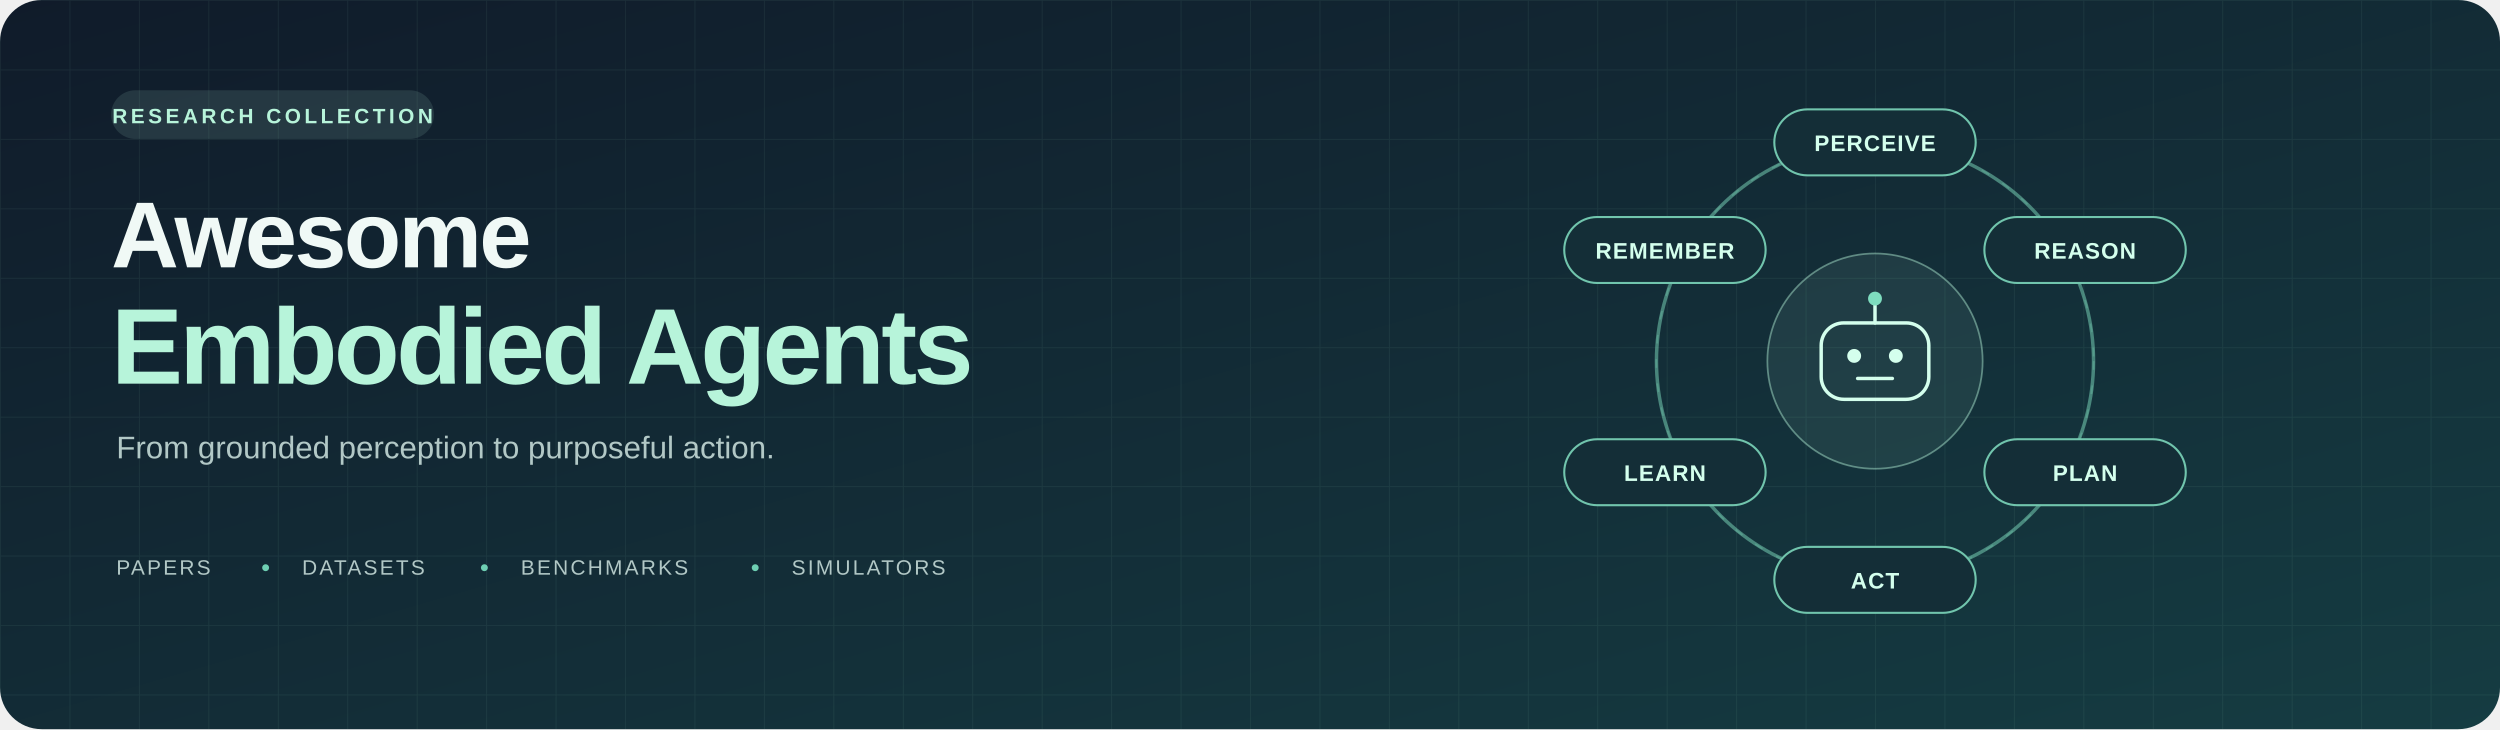
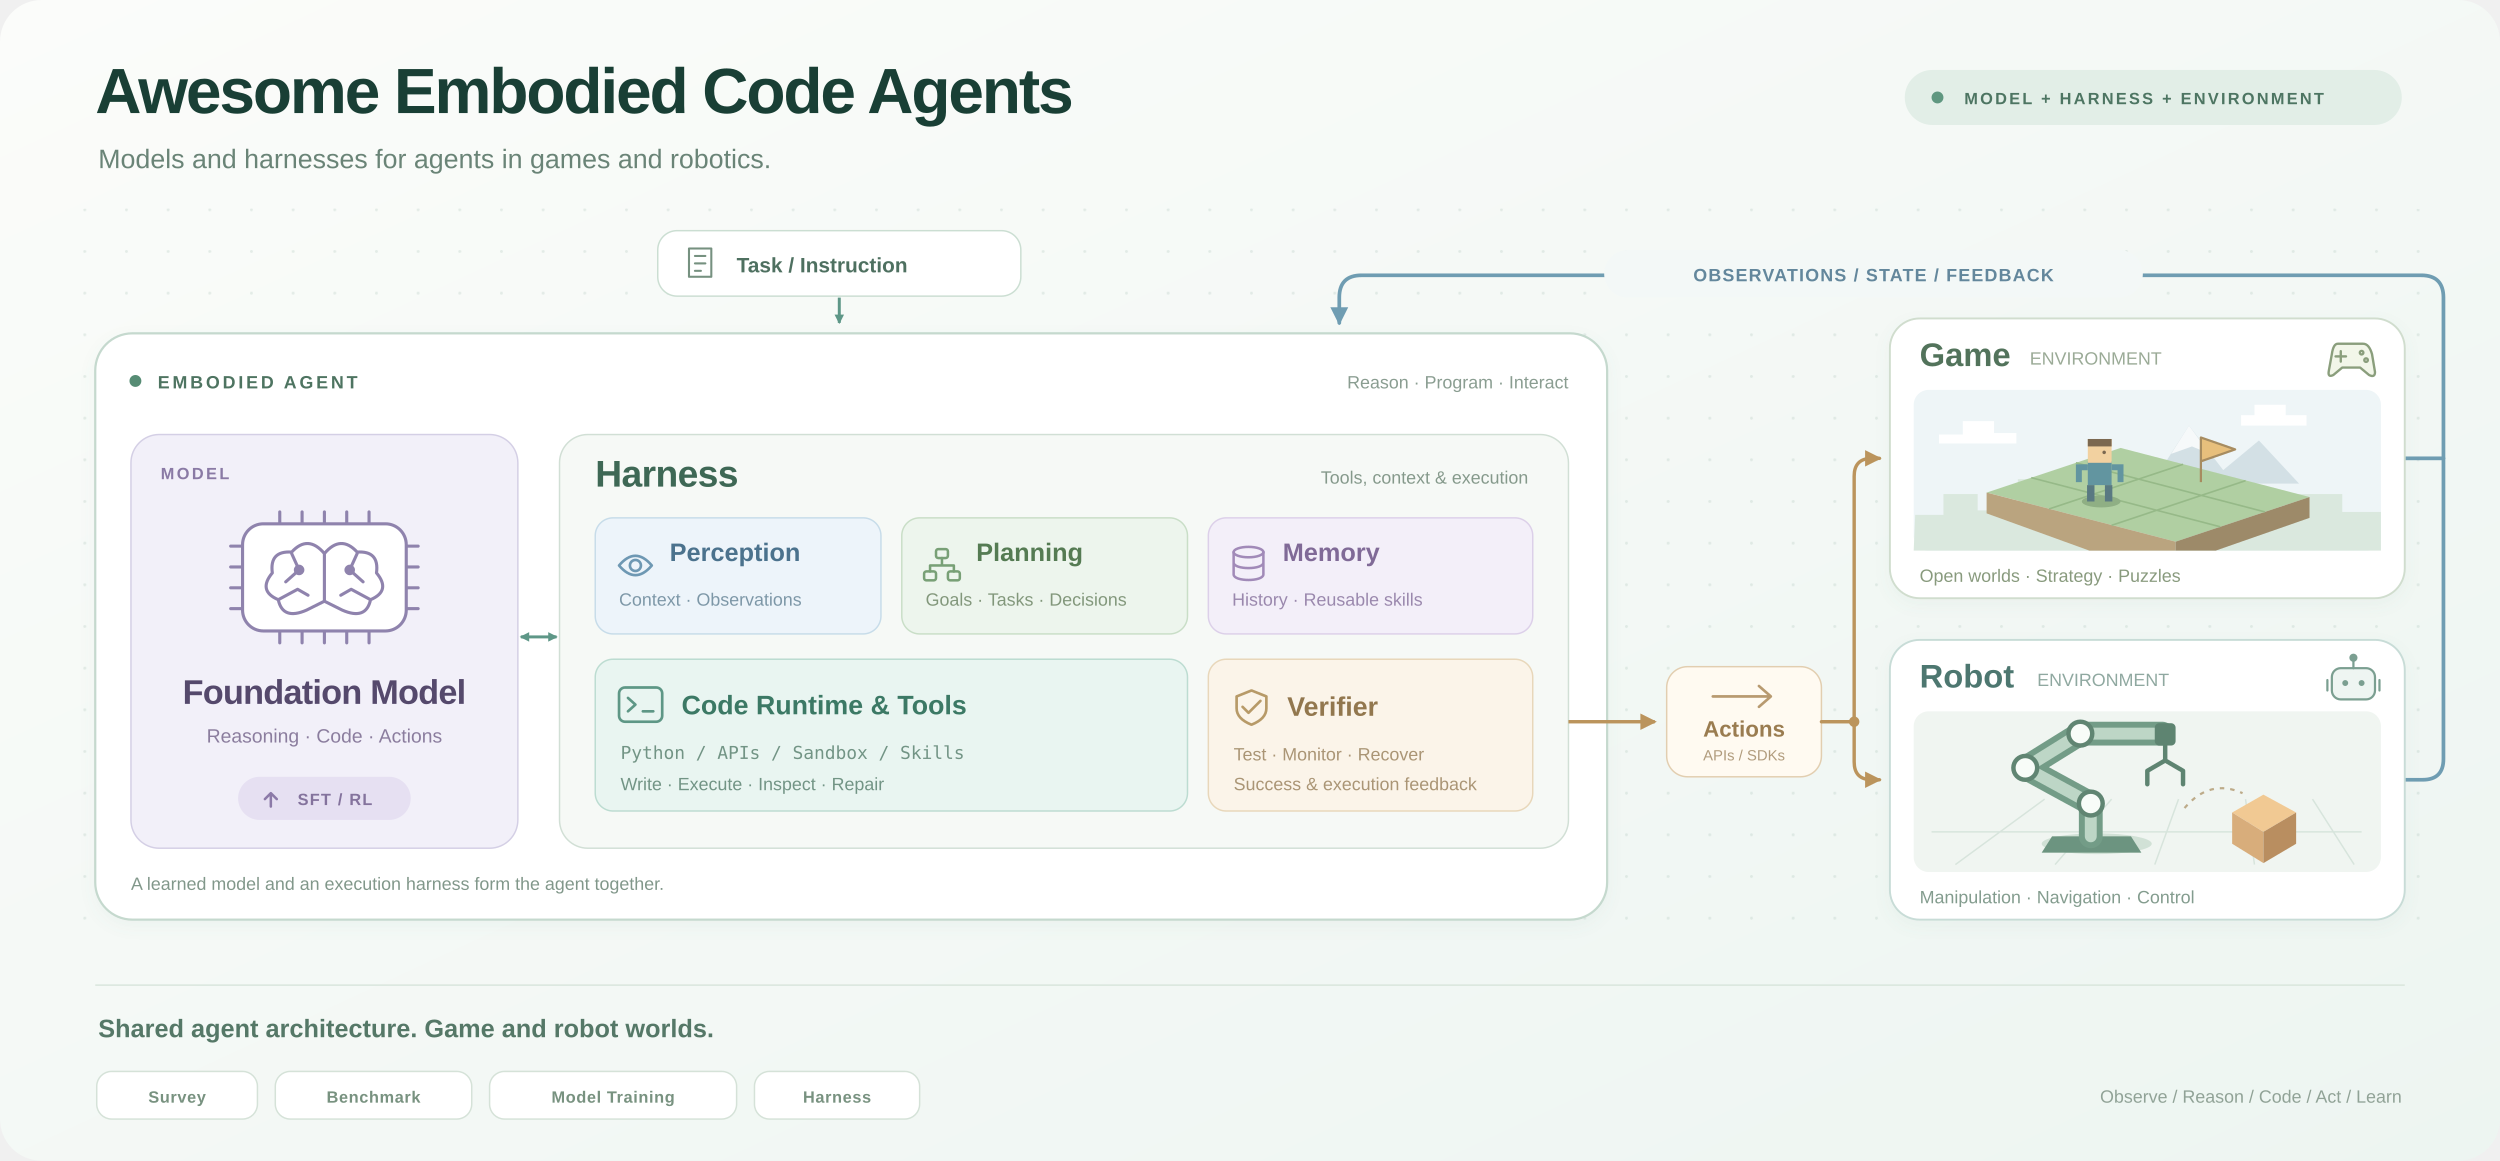
- <svg xmlns="http://www.w3.org/2000/svg" width="1440" height="420" viewBox="0 0 1440 420" role="img" aria-labelledby="title desc">
+ <svg xmlns="http://www.w3.org/2000/svg" width="1680" height="780" viewBox="0 0 1680 780" role="img" aria-labelledby="title desc">
  <defs>
-     <linearGradient id="bg" x1="0" y1="0" x2="1" y2="1">
-       <stop offset="0" stop-color="#101b2a" />
-       <stop offset="1" stop-color="#153c42" />
+     <linearGradient id="background" x1="0" y1="0" x2="1" y2="1">
+       <stop offset="0" stop-color="#fbfcfa" />
+       <stop offset="1" stop-color="#edf5f1" />
    </linearGradient>
-     <pattern id="grid" width="40" height="40" patternUnits="userSpaceOnUse">
-       <path d="M40 0H0V40" fill="none" stroke="#a8e6d4" stroke-opacity=".07" />
+     <pattern id="dots" width="28" height="28" patternUnits="userSpaceOnUse">
+       <circle cx="1" cy="1" r="1" fill="#9ab7aa" opacity=".22" />
    </pattern>
+     <filter id="shadow" x="-15%" y="-20%" width="130%" height="150%">
+       <feGaussianBlur in="SourceAlpha" stdDeviation="5" />
+       <feOffset dy="4" />
+       <feColorMatrix type="matrix" values="0 0 0 0 0.145 0 0 0 0 0.306 0 0 0 0 0.263 0 0 0 0.06 0" />
+       <feMerge>
+         <feMergeNode />
+         <feMergeNode in="SourceGraphic" />
+       </feMerge>
+     </filter>
+     <marker id="arrow-teal" viewBox="0 0 10 10" refX="8" refY="5" markerWidth="4" markerHeight="4" orient="auto">
+       <path d="M1 1L9 5L1 9Z" fill="#5e9787" />
+     </marker>
+     <marker id="arrow-back" viewBox="0 0 10 10" refX="2" refY="5" markerWidth="4" markerHeight="4" orient="auto">
+       <path d="M9 1L1 5L9 9Z" fill="#5e9787" />
+     </marker>
+     <marker id="arrow-blue" viewBox="0 0 10 10" refX="8" refY="5" markerWidth="6" markerHeight="6" orient="auto">
+       <path d="M1 1L9 5L1 9Z" fill="#6f9db2" />
+     </marker>
+     <marker id="arrow-gold" viewBox="0 0 10 10" refX="8" refY="5" markerWidth="6" markerHeight="6" orient="auto">
+       <path d="M1 1L9 5L1 9Z" fill="#bb945c" />
+     </marker>
+     <g id="eye" fill="none" stroke="currentColor" stroke-width="1.8" stroke-linecap="round" stroke-linejoin="round">
+       <path d="M1 12Q12-1 23 12Q12 25 1 12Z" />
+       <circle cx="12" cy="12" r="3.7" />
+     </g>
+     <g id="plan" fill="none" stroke="currentColor" stroke-width="1.7" stroke-linecap="round" stroke-linejoin="round">
+       <rect x="8" y="1" width="8" height="6" rx="1.5" />
+       <path d="M12 7V12M4 16V12H20V16" />
+       <rect x="0" y="16" width="8" height="6" rx="1.5" />
+       <rect x="16" y="16" width="8" height="6" rx="1.5" />
+     </g>
+     <g id="memory" fill="none" stroke="currentColor" stroke-width="1.7" stroke-linecap="round" stroke-linejoin="round">
+       <ellipse cx="12" cy="4" rx="10" ry="3.5" />
+       <path d="M2 4V19C2 24 22 24 22 19V4M2 11C2 16 22 16 22 11" />
+     </g>
+     <g id="check" fill="none" stroke="currentColor" stroke-width="1.8" stroke-linecap="round" stroke-linejoin="round">
+       <path d="M12 1L22 5V13Q22 20 12 24Q2 20 2 13V5Z" />
+       <path d="M6 12L10 16L18 8" />
+     </g>
+     <g id="terminal" fill="none" stroke="currentColor" stroke-width="1.8" stroke-linecap="round" stroke-linejoin="round">
+       <rect x="0" y="0" width="29" height="23" rx="4" />
+       <path d="M6 7L11 11.5L6 16M16 16H23" />
+     </g>
  </defs>
-   <rect width="1440" height="420" rx="24" fill="url(#bg)" />
-   <rect width="1440" height="420" rx="24" fill="url(#grid)" />
+   <rect width="1680" height="780" rx="28" fill="url(#background)" />
+   <rect x="32" y="140" width="1616" height="500" rx="28" fill="url(#dots)" />
  <g font-family="Arial, Helvetica, sans-serif">
-     <rect x="64" y="52" width="186" height="28" rx="14" fill="#b7f4da" fill-opacity=".12" />
-     <text x="157" y="71" font-size="12" font-weight="700" letter-spacing="2" text-anchor="middle" fill="#b7f4da">RESEARCH COLLECTION</text>
-     <text x="64" y="154" font-size="54" font-weight="700" letter-spacing="-1.5" fill="#f0f9f6">Awesome</text>
-     <text x="64" y="221" font-size="62" font-weight="700" letter-spacing="-2" fill="#b7f4da">Embodied Agents</text>
-     <text x="67" y="264" font-size="18" fill="#b2c8c6">From grounded perception to purposeful action.</text>
-     <g transform="translate(67 314)" font-size="12" letter-spacing="1.3" fill="#b2c8c6">
-       <text x="0" y="17">PAPERS</text>
-       <circle cx="86" cy="13" r="2" fill="#6ecfb3" />
-       <text x="107" y="17">DATASETS</text>
-       <circle cx="212" cy="13" r="2" fill="#6ecfb3" />
-       <text x="233" y="17">BENCHMARKS</text>
-       <circle cx="368" cy="13" r="2" fill="#6ecfb3" />
-       <text x="389" y="17">SIMULATORS</text>
-     </g>
-     <g transform="translate(1080 208)">
-       <circle r="126" fill="none" stroke="#7eddbf" stroke-width="1" stroke-opacity=".25" stroke-dasharray="5 9" />
-       <path d="M0-126A126 126 0 0 1 109 63M109 63A126 126 0 0 1-109 63M-109 63A126 126 0 0 1 0-126" fill="none" stroke="#7eddbf" stroke-width="2" stroke-opacity=".5" />
-       <circle r="62" fill="#b7f4da" fill-opacity=".08" stroke="#b7f4da" stroke-opacity=".45" />
-       <rect x="-31" y="-22" width="62" height="44" rx="13" fill="none" stroke="#d4ffed" stroke-width="2" />
-       <circle cx="-12" cy="-3" r="4" fill="#d4ffed" />
-       <circle cx="12" cy="-3" r="4" fill="#d4ffed" />
-       <path d="M-10 10H10M0-22V-32" stroke="#d4ffed" stroke-width="2" stroke-linecap="round" />
-       <circle cy="-36" r="4" fill="#7eddbf" />
-       <g fill="#142e37" stroke="#71c5ad" stroke-width="1.2">
-         <rect x="-58" y="-145" width="116" height="38" rx="19" />
-         <rect x="63" y="-83" width="116" height="38" rx="19" />
-         <rect x="63" y="45" width="116" height="38" rx="19" />
-         <rect x="-58" y="107" width="116" height="38" rx="19" />
-         <rect x="-179" y="45" width="116" height="38" rx="19" />
-         <rect x="-179" y="-83" width="116" height="38" rx="19" />
-       </g>
-       <g fill="#d4ffed" font-size="13" font-weight="600" letter-spacing=".6" text-anchor="middle">
-         <text x="0" y="-121">PERCEIVE</text>
-         <text x="121" y="-59">REASON</text>
-         <text x="121" y="69">PLAN</text>
-         <text x="0" y="131">ACT</text>
-         <text x="-121" y="69">LEARN</text>
-         <text x="-121" y="-59">REMEMBER</text>
-       </g>
-     </g>
+     <text x="64" y="76" fill="#193f35" font-size="43" font-weight="700" letter-spacing="-1.4">Awesome Embodied Code Agents</text>
+     <text x="66" y="113" fill="#6a8477" font-size="18">Models and harnesses for agents in games and robotics.</text>
+     <rect x="1280" y="47" width="334" height="37" rx="18.5" fill="#e2eee7" />
+     <circle cx="1302" cy="65.5" r="4" fill="#5f9780" />
+     <text x="1320" y="70" fill="#4d7562" font-size="11" font-weight="700" letter-spacing="1.5">MODEL + HARNESS + ENVIRONMENT</text>
+     <g fill="none" stroke="#6f9db2" stroke-width="2.5" stroke-linecap="round" stroke-linejoin="round">
+       <path d="M1616 524H1628Q1642 524 1642 510V200Q1642 185 1627 185H915Q900 185 900 200V217" marker-end="url(#arrow-blue)" />
+       <path d="M1616 308H1642" />
+     </g>
+     <rect x="1078" y="168" width="362" height="32" rx="16" fill="#f3f8f7" />
+     <text x="1259" y="189" text-anchor="middle" fill="#63879c" font-size="12" font-weight="700" letter-spacing=".8">OBSERVATIONS / STATE / FEEDBACK</text>
+     <g transform="translate(442 155)">
+       <rect width="244" height="44" rx="13" fill="#ffffff" stroke="#cbded2" />
+       <path d="M21 12H36V31H21ZM25 17H32M25 22H32M25 27H29" fill="none" stroke="#769180" stroke-width="1.4" stroke-linecap="round" stroke-linejoin="round" />
+       <text x="53" y="28" fill="#4e7060" font-size="14" font-weight="600">Task / Instruction</text>
+     </g>
+     <path d="M564 200V217" fill="none" stroke="#5e9787" stroke-width="2" marker-end="url(#arrow-teal)" />
+     <rect x="64" y="224" width="1016" height="394" rx="25" fill="#ffffff" stroke="#c5d9ce" stroke-width="1.5" filter="url(#shadow)" />
+     <circle cx="91" cy="256" r="4" fill="#568c74" />
+     <text x="106" y="261" fill="#4e7461" font-size="12" font-weight="700" letter-spacing="1.9">EMBODIED AGENT</text>
+     <text x="1054" y="261" text-anchor="end" fill="#8a9d91" font-size="12">Reason · Program · Interact</text>
+     <g transform="translate(88 292)">
+       <rect width="260" height="278" rx="19" fill="#f2f0f9" stroke="#d4cfe5" />
+       <text x="20" y="30" fill="#8a7aa5" font-size="11" font-weight="700" letter-spacing="1.6">MODEL</text>
+       <g transform="translate(75 60)" fill="none" stroke="#8f83ad" stroke-width="2.1" stroke-linecap="round" stroke-linejoin="round">
+         <path d="M-8 15H0M-8 29H0M-8 43H0M-8 57H0M110 15H118M110 29H118M110 43H118M110 57H118M25-8V0M40-8V0M55-8V0M70-8V0M85-8V0M25 72V80M40 72V80M55 72V80M70 72V80M85 72V80" />
+         <rect width="110" height="72" rx="14" fill="#ffffff" />
+         <path d="M55 20Q44 7 33 19Q18 18 20 33Q10 45 24 51Q27 65 43 58L55 52M55 20Q66 7 77 19Q92 18 90 33Q100 45 86 51Q83 65 67 58L55 52M55 20V52M33 20L38 31L29 39M77 20L72 31L81 39M24 51L37 44L44 48M86 51L73 44L66 48" />
+         <circle cx="38" cy="31" r="2.5" fill="#8f83ad" />
+         <circle cx="72" cy="31" r="2.5" fill="#8f83ad" />
+       </g>
+       <text x="130" y="181" text-anchor="middle" fill="#55496c" font-size="23" font-weight="700" letter-spacing="-.5">Foundation Model</text>
+       <text x="130" y="207" text-anchor="middle" fill="#8b7d9e" font-size="13">Reasoning · Code · Actions</text>
+       <rect x="72" y="230" width="116" height="29" rx="14.5" fill="#e6e0f2" />
+       <path d="M90 245L94 241L98 245M94 241V250" fill="none" stroke="#8c7aa8" stroke-width="1.7" stroke-linecap="round" stroke-linejoin="round" />
+       <text x="112" y="249" fill="#84739d" font-size="11" font-weight="700" letter-spacing=".8">SFT / RL</text>
+     </g>
+     <g transform="translate(376 292)">
+       <rect width="678" height="278" rx="19" fill="#f6f9f6" stroke="#d1dfd5" />
+       <text x="24" y="35" fill="#3e6855" font-size="25" font-weight="700" letter-spacing="-.4">Harness</text>
+       <text x="651" y="33" text-anchor="end" fill="#85998b" font-size="12">Tools, context &amp; execution</text>
+       <g transform="translate(24 56)">
+         <rect width="192" height="78" rx="12" fill="#edf4fa" stroke="#c7dce9" />
+         <use href="#eye" x="15" y="20" color="#6e98b3" />
+         <text x="50" y="29" fill="#4b728d" font-size="17" font-weight="700">Perception</text>
+         <text x="16" y="59" fill="#7d97a7" font-size="12">Context · Observations</text>
+       </g>
+       <g transform="translate(230 56)">
+         <rect width="192" height="78" rx="12" fill="#edf5ed" stroke="#c9dec7" />
+         <use href="#plan" x="15" y="20" color="#78a076" />
+         <text x="50" y="29" fill="#557b53" font-size="17" font-weight="700">Planning</text>
+         <text x="16" y="59" fill="#82977b" font-size="12">Goals · Tasks · Decisions</text>
+       </g>
+       <g transform="translate(436 56)">
+         <rect width="218" height="78" rx="12" fill="#f3eff9" stroke="#dcd0e9" />
+         <use href="#memory" x="15" y="19" color="#a18ab8" />
+         <text x="50" y="29" fill="#806a97" font-size="17" font-weight="700">Memory</text>
+         <text x="16" y="59" fill="#9a88ad" font-size="12">History · Reusable skills</text>
+       </g>
+       <g transform="translate(24 151)">
+         <rect width="398" height="102" rx="12" fill="#e9f5f1" stroke="#bcdcd1" />
+         <use href="#terminal" x="16" y="19" color="#5e9786" />
+         <text x="58" y="37" fill="#3c7965" font-size="18" font-weight="700">Code Runtime &amp; Tools</text>
+         <text x="17" y="67" fill="#729485" font-family="Menlo, Consolas, monospace" font-size="12">Python / APIs / Sandbox / Skills</text>
+         <text x="17" y="88" fill="#729485" font-size="12">Write · Execute · Inspect · Repair</text>
+       </g>
+       <g transform="translate(436 151)">
+         <rect width="218" height="102" rx="12" fill="#fbf4e9" stroke="#e8d7ba" />
+         <use href="#check" x="17" y="20" color="#b79a68" />
+         <text x="53" y="38" fill="#92774e" font-size="18" font-weight="700">Verifier</text>
+         <text x="17" y="68" fill="#aa9575" font-size="12">Test · Monitor · Recover</text>
+         <text x="17" y="88" fill="#aa9575" font-size="12">Success &amp; execution feedback</text>
+       </g>
+     </g>
+     <path d="M350 428H374" fill="none" stroke="#5e9787" stroke-width="2" marker-start="url(#arrow-back)" marker-end="url(#arrow-teal)" />
+     <text x="88" y="598" fill="#81978a" font-size="12">A learned model and an execution harness form the agent together.</text>
+     <path d="M1054 485H1112" fill="none" stroke="#bb945c" stroke-width="2.3" marker-end="url(#arrow-gold)" />
+     <g transform="translate(1120 448)">
+       <rect width="104" height="74" rx="14" fill="#fffaf1" stroke="#e2ceb0" />
+       <path d="M31 20H70M62 13L70 20L62 27" fill="none" stroke="#b89a70" stroke-width="1.8" stroke-linecap="round" stroke-linejoin="round" />
+       <text x="52" y="47" text-anchor="middle" fill="#9a7c50" font-size="15" font-weight="700">Actions</text>
+       <text x="52" y="63" text-anchor="middle" fill="#b09b7c" font-size="10">APIs / SDKs</text>
+     </g>
+     <g fill="none" stroke="#bb945c" stroke-width="2.3" stroke-linecap="round" stroke-linejoin="round">
+       <path d="M1224 485H1246V320Q1246 308 1258 308H1263" marker-end="url(#arrow-gold)" />
+       <path d="M1246 485V512Q1246 524 1258 524H1263" marker-end="url(#arrow-gold)" />
+     </g>
+     <circle cx="1246" cy="485" r="3.5" fill="#bb945c" />
+     <g transform="translate(1270 214)">
+       <rect width="346" height="188" rx="20" fill="#ffffff" stroke="#d0ddce" stroke-width="1.3" filter="url(#shadow)" />
+       <text x="20" y="32" fill="#52735b" font-size="22" font-weight="700">Game</text>
+       <text x="94" y="31" fill="#9aaa96" font-size="12">ENVIRONMENT</text>
+       <g transform="translate(295 12)" fill="none" stroke="#8a9e7c" stroke-width="1.6" stroke-linecap="round" stroke-linejoin="round">
+         <path d="M6 5H23Q27 5 29 12L31 24Q31 28 27 26L21 21H9L3 26Q-1 28 0 23L2 12Q3 5 6 5Z" fill="#f2f6e9" />
+         <path d="M8 10V17M4.5 13.5H11.5" />
+         <circle cx="22" cy="11" r="1.2" />
+         <circle cx="25" cy="16" r="1.2" />
+       </g>
+       <rect x="16" y="48" width="314" height="108" rx="10" fill="#eef5f7" />
+       <path d="M33 78H49V69H70V77H85V84H33Z" fill="#ffffff" />
+       <path d="M236 65H245V58H266V65H280V72H236Z" fill="#ffffff" />
+       <path d="M176 111L201 72L231 111M213 111L248 82L275 111" fill="#d3e0e5" />
+       <path d="M189 91L201 72L215 91L203 86Z" fill="#ffffff" opacity=".8" />
+       <path d="M17 132H36V118H59V129H86V108H112V126H148V117H180V131H211V114H239V127H266V118H304V130H330V156H16Z" fill="#dae8de" />
+       <path d="M65 117L155 87L282 120L192 150Z" fill="#b0cfa2" />
+       <path d="M65 117V131L134 156H192V150Z" fill="#baa47f" />
+       <path d="M192 150L282 120V134L219 156H192Z" fill="#9d8a69" />
+       <path d="M95 107L222 140M125 97L252 130M107 128L197 98M149 139L239 109" fill="none" stroke="#96b988" stroke-width="1.1" />
+       <path d="M209 110V80L232 88L209 96" fill="#e7bf7c" stroke="#a78c60" stroke-width="1.5" stroke-linejoin="round" />
+       <ellipse cx="142" cy="123" rx="13" ry="4" fill="#8faf84" />
+       <path d="M133 96H149V112H133Z" fill="#6295a0" />
+       <path d="M133 81H149V97H133Z" fill="#f2d1a0" />
+       <path d="M133 81H149V86H133Z" fill="#7b6850" />
+       <path d="M135 112V123M147 112V123" stroke="#597982" stroke-width="5" />
+       <path d="M133 100H127V110M149 100H155V110" fill="none" stroke="#6295a0" stroke-width="4" />
+       <circle cx="144" cy="90" r="1.2" fill="#7b6850" />
+       <text x="20" y="177" fill="#889a7d" font-size="12">Open worlds · Strategy · Puzzles</text>
+     </g>
+     <g transform="translate(1270 430)">
+       <rect width="346" height="188" rx="20" fill="#ffffff" stroke="#c8dcd7" stroke-width="1.3" filter="url(#shadow)" />
+       <text x="20" y="32" fill="#4d7770" font-size="22" font-weight="700">Robot</text>
+       <text x="99" y="31" fill="#8fa8a0" font-size="12">ENVIRONMENT</text>
+       <g transform="translate(297 12)" fill="#eef5f2" stroke="#7b9f91" stroke-width="1.5" stroke-linecap="round">
+         <rect x="0" y="7" width="29" height="21" rx="6" />
+         <path d="M14.5 7V2M-3 15V22M32 15V22" />
+         <circle cx="14.5" cy="0" r="2" fill="#7b9f91" />
+         <circle cx="9" cy="17" r="2" fill="#7b9f91" stroke="none" />
+         <circle cx="20" cy="17" r="2" fill="#7b9f91" stroke="none" />
+       </g>
+       <rect x="16" y="48" width="314" height="108" rx="10" fill="#f0f5f1" />
+       <path d="M28 129H317M44 151L104 107M111 151L149 107M178 151L194 107M245 151L239 107M312 151L284 107" stroke="#d7e4dc" stroke-width="1" />
+       <ellipse cx="139" cy="137" rx="37" ry="7" fill="#d1e1d6" />
+       <path d="M109 132H162L169 143H102Z" fill="#6c9480" />
+       <path d="M135 132V110L91 86L128 63H183" fill="none" stroke="#739c87" stroke-width="16" stroke-linecap="round" stroke-linejoin="round" />
+       <path d="M135 132V110L91 86L128 63H183" fill="none" stroke="#bdd6c6" stroke-width="8" stroke-linecap="round" stroke-linejoin="round" />
+       <g fill="#f8fcf8" stroke="#608572" stroke-width="3">
+         <circle cx="135" cy="110" r="8" />
+         <circle cx="91" cy="86" r="8" />
+         <circle cx="128" cy="63" r="8" />
+       </g>
+       <rect x="178" y="56" width="14" height="15" rx="3" fill="#5e8471" />
+       <path d="M185 71V81M185 81L173 88V97M185 81L197 88V97" fill="none" stroke="#5e8471" stroke-width="3" stroke-linecap="round" stroke-linejoin="round" />
+       <path d="M230 116L251 104L273 116L251 129Z" fill="#f1c993" />
+       <path d="M230 116V137L251 150V129Z" fill="#d8ad7b" />
+       <path d="M251 129L273 116V137L251 150Z" fill="#b98e60" />
+       <path d="M198 113Q215 93 237 103" fill="none" stroke="#bdab89" stroke-width="1.5" stroke-dasharray="3 4" />
+       <text x="20" y="177" fill="#839c8e" font-size="12">Manipulation · Navigation · Control</text>
+     </g>
+     <path d="M64 662H1616" stroke="#d9e5dc" stroke-width="1" />
+     <text x="66" y="697" fill="#557867" font-size="17" font-weight="600">Shared agent architecture. Game and robot worlds.</text>
+     <g fill="#ffffff" stroke="#d5e2d8">
+       <rect x="65" y="720" width="108" height="32" rx="10" />
+       <rect x="185" y="720" width="132" height="32" rx="10" />
+       <rect x="329" y="720" width="166" height="32" rx="10" />
+       <rect x="507" y="720" width="111" height="32" rx="10" />
+     </g>
+     <g fill="#789280" font-size="11" font-weight="600" text-anchor="middle" letter-spacing=".4">
+       <text x="119" y="741">Survey</text>
+       <text x="251" y="741">Benchmark</text>
+       <text x="412" y="741">Model Training</text>
+       <text x="562.5" y="741">Harness</text>
+     </g>
+     <text x="1614" y="741" text-anchor="end" fill="#90a296" font-size="12">Observe / Reason / Code / Act / Learn</text>
  </g>
</svg>
